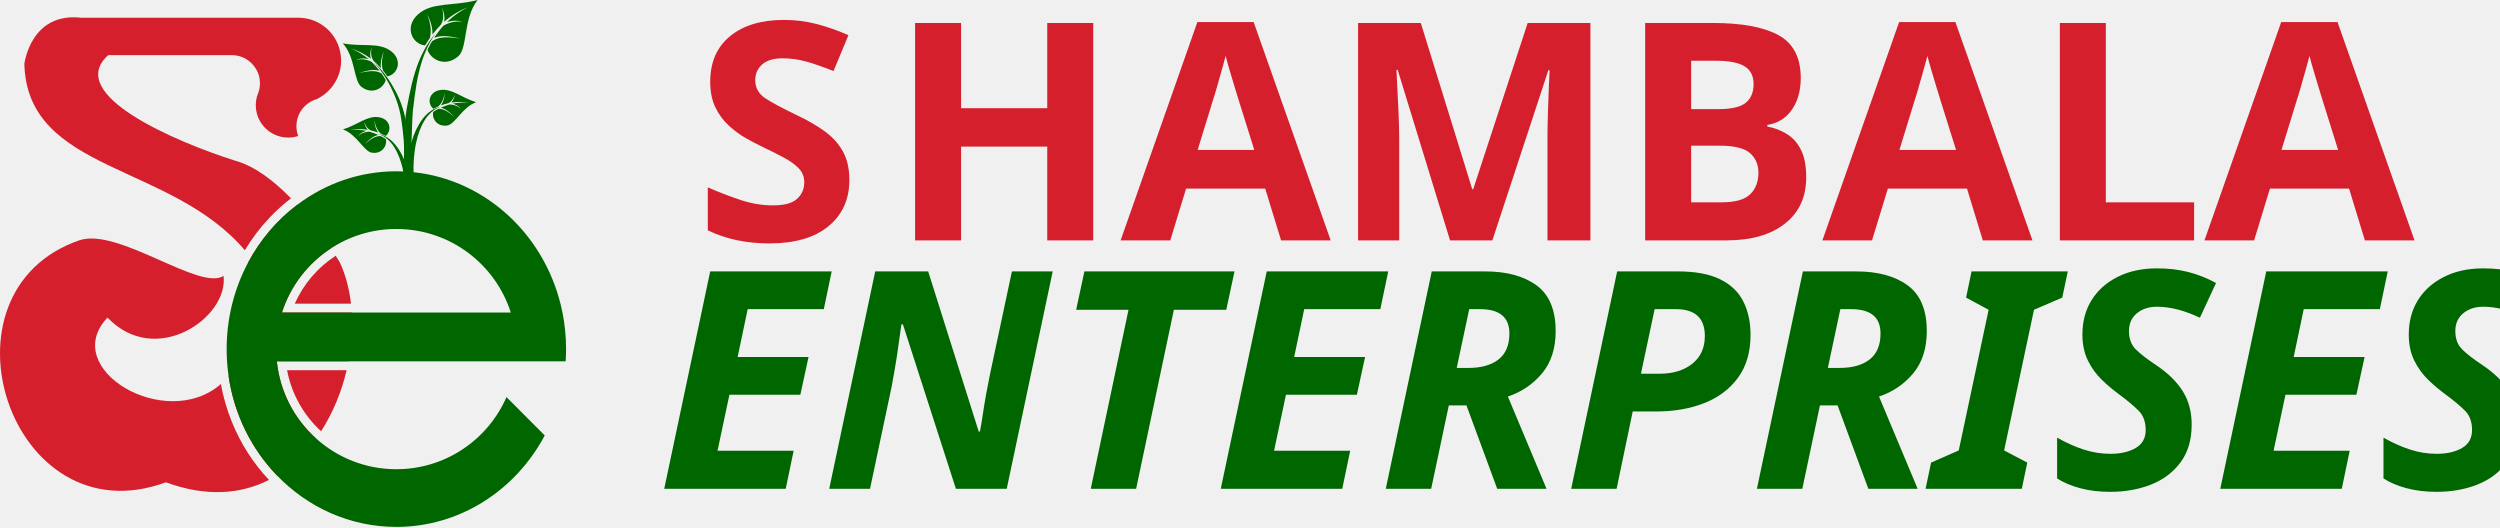
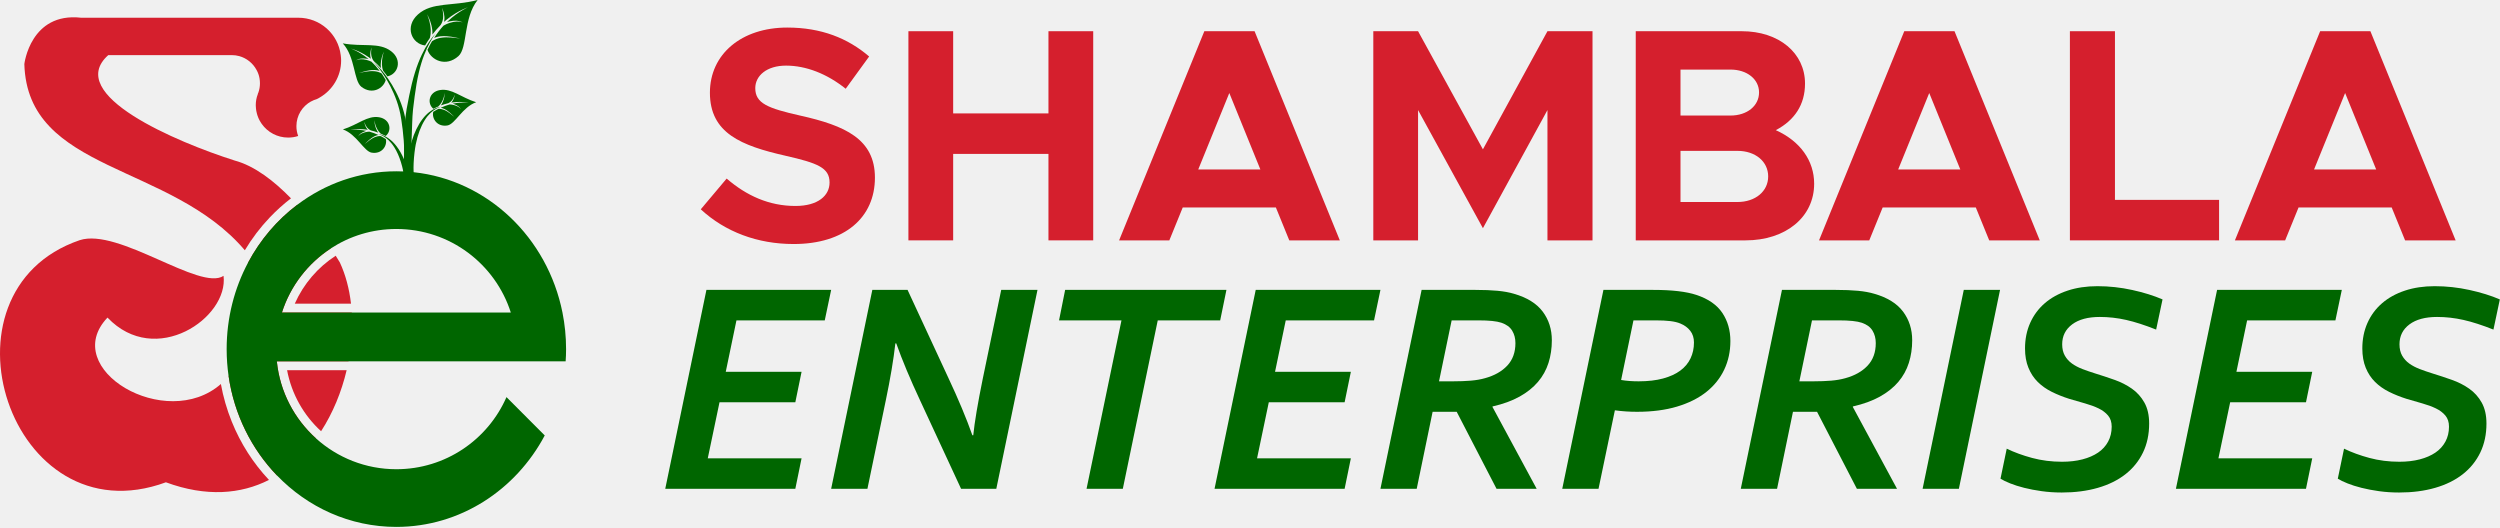
<svg xmlns="http://www.w3.org/2000/svg" width="100%" height="100%" viewBox="0 0 3423 722" version="1.1" xml:space="preserve" style="fill-rule:evenodd;clip-rule:evenodd;stroke-linejoin:round;stroke-miterlimit:2;">
  <g transform="matrix(1,0,0,1,-11155.959,-4670.675)">
-     <g transform="matrix(4.166667,0,0,4.166667,5571.251,0)">
-       <text x="1568.31px" y="1199.949px" style="font-family:'Metropolis-Bold', 'Metropolis';font-weight:700;font-size:100.045px;fill:rgb(213,31,45);">S<tspan x="1632.039px 1706.773px 1784.207px 1870.446px 1936.776px 2014.211px 2073.438px " y="1199.949px 1199.949px 1199.949px 1199.949px 1199.949px 1199.949px 1199.949px ">HAMBALA</tspan>
-       </text>
+     <g>
+       <g transform="matrix(4.166667,0,0,4.166667,12105.877,4999.788)">
+         <path d="M32.815,1.201C49.622,1.201 59.527,-7.503 59.527,-20.609C59.527,-33.315 49.722,-37.717 34.916,-41.018C24.311,-43.42 20.209,-45.02 20.209,-50.023C20.209,-54.124 24.011,-57.426 30.314,-57.426C36.917,-57.426 43.82,-54.725 49.922,-49.822L57.626,-60.427C50.623,-66.43 41.919,-69.931 30.714,-69.931C15.707,-69.931 5.302,-61.228 5.302,-48.522C5.302,-35.216 15.607,-31.114 30.114,-27.813C40.618,-25.411 44.62,-23.911 44.62,-19.009C44.62,-14.707 40.818,-11.305 33.415,-11.305C24.711,-11.305 17.308,-14.707 10.805,-20.309L2.301,-10.205C10.305,-2.801 20.909,1.201 32.815,1.201Z" style="fill:rgb(213,31,45);fill-rule:nonzero;" />
+       </g>
+       <g transform="matrix(4.166667,0,0,4.166667,12371.414,4999.788)">
+         <path d="M52.824,-68.731L52.824,-41.719L21.51,-41.719L21.51,-68.731L6.803,-68.731L6.803,0L21.51,0L21.51,-28.413L52.824,-28.413L52.824,0L67.53,0L67.53,-68.731L52.824,-68.731Z" style="fill:rgb(213,31,45);fill-rule:nonzero;" />
+       </g>
+       <g transform="matrix(4.166667,0,0,4.166667,12371.414,4999.788)">
+         <path d="M131.96,0L148.567,0L120.555,-68.731L104.047,-68.731L76.035,0L92.542,0L96.944,-10.805L127.558,-10.805L131.96,0ZM102.046,-23.31L112.251,-48.422L122.455,-23.31L102.046,-23.31Z" style="fill:rgb(213,31,45);fill-rule:nonzero;" />
+       </g>
+       <g transform="matrix(4.166667,0,0,4.166667,12371.414,4999.788)">
+         <path d="M159.571,0L174.278,0L174.278,-42.819L195.588,-4.002L216.797,-42.819L216.797,0L231.604,0L231.604,-68.731L216.797,-68.731L195.588,-29.913L174.278,-68.731L159.571,-68.731L159.571,0Z" style="fill:rgb(213,31,45);fill-rule:nonzero;" />
+       </g>
+       <g transform="matrix(4.166667,0,0,4.166667,12371.414,4999.788)">
+         <path d="M245.81,0L281.927,0C295.032,0 304.437,-7.603 304.437,-18.608C304.437,-26.212 299.835,-32.615 291.831,-36.216C297.934,-39.418 301.435,-44.52 301.435,-51.523C301.435,-61.528 292.932,-68.731 280.626,-68.731L245.81,-68.731L245.81,0ZM260.517,-41.018L260.517,-56.125L276.924,-56.125C282.427,-56.125 286.329,-52.924 286.329,-48.622C286.329,-44.22 282.427,-41.018 276.924,-41.018L260.517,-41.018ZM260.517,-12.606L260.517,-29.413L279.225,-29.413C285.128,-29.413 289.33,-25.912 289.33,-21.009C289.33,-16.107 285.128,-12.606 279.225,-12.606L260.517,-12.606Z" style="fill:rgb(213,31,45);fill-rule:nonzero;" />
+       </g>
+       <g transform="matrix(4.166667,0,0,4.166667,12371.414,4999.788)">
+         <path d="M361.963,0L378.57,0L350.558,-68.731L334.05,-68.731L306.038,0L322.545,0L326.947,-10.805L357.561,-10.805L361.963,0ZM332.049,-23.31L342.254,-48.422L352.458,-23.31L332.049,-23.31Z" style="fill:rgb(213,31,45);fill-rule:nonzero;" />
+       </g>
+       <g transform="matrix(4.166667,0,0,4.166667,12371.414,4999.788)">
+         <path d="M403.281,-13.306L403.281,-68.731L388.475,-68.731L388.475,0L437.497,0L437.497,-13.306L403.281,-13.306Z" style="fill:rgb(213,31,45);fill-rule:nonzero;" />
+       </g>
+       <g transform="matrix(4.166667,0,0,4.166667,12371.414,4999.788)">
+         <path d="M498.625,0L515.232,0L487.22,-68.731L470.712,-68.731L442.7,0L459.207,0L463.609,-10.805L494.223,-10.805L498.625,0ZM468.711,-23.31L478.916,-48.422L489.12,-23.31L468.711,-23.31Z" style="fill:rgb(213,31,45);fill-rule:nonzero;" />
+       </g>
    </g>
-     <g transform="matrix(4.166667,0,0,4.166667,5571.251,0)">
-       <text x="1556.005px" y="1281.586px" style="font-family:'Corbel-BoldItalic', 'Corbel', sans-serif;font-weight:700;font-style:italic;font-size:100.045px;fill:rgb(0,102,0);">ENTERPRISES</text>
+     <g>
+       <g transform="matrix(4.166667,0,0,4.166667,12054.606,5339.942)">
+         <path d="M16.902,-10.014L47.727,-10.014L45.675,0L2.931,0L16.462,-65.361L57.448,-65.361L55.347,-55.347L26.33,-55.347L22.813,-38.445L47.727,-38.445L45.675,-28.431L20.761,-28.431L16.902,-10.014Z" style="fill:rgb(0,102,0);fill-rule:nonzero;" />
+       </g>
+       <g transform="matrix(4.166667,0,0,4.166667,12054.606,5339.942)">
+         <path d="M100.143,0L86.709,-28.968C83.42,-36.003 80.798,-42.272 78.844,-47.775L78.551,-47.775C77.932,-42.369 76.89,-36.165 75.425,-29.164L69.367,0L57.448,0L70.979,-65.361L82.557,-65.361L95.99,-36.393C99.28,-29.391 101.901,-23.122 103.855,-17.586L104.148,-17.586C104.572,-21.852 105.614,-28.056 107.275,-36.198L113.332,-65.361L125.252,-65.361L111.72,0L100.143,0Z" style="fill:rgb(0,102,0);fill-rule:nonzero;" />
+       </g>
+       <g transform="matrix(4.166667,0,0,4.166667,12054.606,5339.942)">
+         <path d="M153.292,0L141.372,0L152.852,-55.347L132.335,-55.347L134.338,-65.361L187.34,-65.361L185.288,-55.347L164.771,-55.347L153.292,0Z" style="fill:rgb(0,102,0);fill-rule:nonzero;" />
+       </g>
+       <g transform="matrix(4.166667,0,0,4.166667,12054.606,5339.942)">
+         <path d="M197.403,-10.014L228.228,-10.014L226.176,0L183.432,0L196.964,-65.361L237.949,-65.361L235.848,-55.347L206.831,-55.347L203.314,-38.445L228.228,-38.445L226.176,-28.431L201.262,-28.431L197.403,-10.014Z" style="fill:rgb(0,102,0);fill-rule:nonzero;" />
+       </g>
+       <g transform="matrix(4.166667,0,0,4.166667,12054.606,5339.942)">
+         <path d="M249.868,0L237.949,0L251.48,-65.361L269.164,-65.361C271.997,-65.361 274.432,-65.264 276.467,-65.068C278.503,-64.873 280.286,-64.547 281.816,-64.091C286.115,-62.854 289.266,-60.9 291.269,-58.229C293.272,-55.559 294.273,-52.416 294.273,-48.801C294.273,-46.163 293.907,-43.688 293.174,-41.376C292.441,-39.064 291.285,-36.98 289.706,-35.123C288.126,-33.267 286.107,-31.655 283.648,-30.287C281.189,-28.919 278.234,-27.845 274.782,-27.063L274.782,-26.868L289.29,0L276.101,0L263.009,-25.304L255.095,-25.304L249.868,0ZM257.196,-35.319L261.788,-35.319C263.97,-35.319 265.924,-35.392 267.65,-35.538C269.376,-35.685 270.923,-35.954 272.29,-36.344C275.384,-37.191 277.827,-38.567 279.618,-40.472C281.409,-42.377 282.305,-44.844 282.305,-47.873C282.305,-49.436 281.946,-50.804 281.23,-51.977C280.514,-53.149 279.341,-54.012 277.713,-54.566C276.931,-54.826 275.922,-55.021 274.684,-55.152C273.447,-55.282 271.9,-55.347 270.043,-55.347L261.348,-55.347L257.196,-35.319Z" style="fill:rgb(0,102,0);fill-rule:nonzero;" />
+       </g>
+       <g transform="matrix(4.166667,0,0,4.166667,12054.606,5339.942)">
+         <path d="M309.612,0L297.692,0L311.224,-65.361L327.589,-65.361C333.744,-65.361 338.482,-64.808 341.804,-63.701C345.712,-62.398 348.545,-60.428 350.304,-57.79C352.063,-55.152 352.942,-52.074 352.942,-48.557C352.942,-45.137 352.266,-42.003 350.915,-39.153C349.563,-36.304 347.593,-33.853 345.004,-31.801C342.415,-29.75 339.215,-28.154 335.405,-27.014C331.594,-25.874 327.214,-25.304 322.264,-25.304C319.756,-25.304 317.33,-25.467 314.985,-25.793L309.612,0ZM317.037,-35.758C318.698,-35.465 320.619,-35.319 322.801,-35.319C325.863,-35.319 328.533,-35.628 330.813,-36.247C333.093,-36.866 334.981,-37.729 336.479,-38.836C337.978,-39.943 339.101,-41.286 339.85,-42.866C340.599,-44.445 340.974,-46.18 340.974,-48.068C340.974,-49.599 340.567,-50.886 339.752,-51.928C338.938,-52.97 337.847,-53.768 336.479,-54.321C335.633,-54.68 334.558,-54.94 333.255,-55.103C331.953,-55.266 330.324,-55.347 328.37,-55.347L321.092,-55.347L317.037,-35.758Z" style="fill:rgb(0,102,0);fill-rule:nonzero;" />
+       </g>
+       <g transform="matrix(4.166667,0,0,4.166667,12054.606,5339.942)">
+         <path d="M368.281,0L356.361,0L369.893,-65.361L387.577,-65.361C390.41,-65.361 392.844,-65.264 394.88,-65.068C396.915,-64.873 398.698,-64.547 400.229,-64.091C404.528,-62.854 407.678,-60.9 409.681,-58.229C411.684,-55.559 412.686,-52.416 412.686,-48.801C412.686,-46.163 412.319,-43.688 411.586,-41.376C410.854,-39.064 409.698,-36.98 408.118,-35.123C406.539,-33.267 404.52,-31.655 402.061,-30.287C399.602,-28.919 396.647,-27.845 393.194,-27.063L393.194,-26.868L407.703,0L394.513,0L381.422,-25.304L373.508,-25.304L368.281,0ZM375.608,-35.319L380.2,-35.319C382.382,-35.319 384.336,-35.392 386.062,-35.538C387.788,-35.685 389.335,-35.954 390.703,-36.344C393.797,-37.191 396.239,-38.567 398.031,-40.472C399.822,-42.377 400.717,-44.844 400.717,-47.873C400.717,-49.436 400.359,-50.804 399.643,-51.977C398.926,-53.149 397.754,-54.012 396.125,-54.566C395.344,-54.826 394.334,-55.021 393.097,-55.152C391.859,-55.282 390.312,-55.347 388.456,-55.347L379.761,-55.347L375.608,-35.319Z" style="fill:rgb(0,102,0);fill-rule:nonzero;" />
+       </g>
+       <g transform="matrix(4.166667,0,0,4.166667,12054.606,5339.942)">
+         <path d="M416.105,0L429.637,-65.361L441.556,-65.361L428.025,0L416.105,0Z" style="fill:rgb(0,102,0);fill-rule:nonzero;" />
+       </g>
+       <g transform="matrix(4.166667,0,0,4.166667,12054.606,5339.942)">
+         <path d="M478.242,-20.419C478.242,-21.917 477.844,-23.139 477.046,-24.083C476.248,-25.028 475.206,-25.809 473.919,-26.428C472.633,-27.047 471.151,-27.592 469.474,-28.064C467.797,-28.537 466.079,-29.033 464.32,-29.554C462.268,-30.206 460.355,-30.971 458.58,-31.85C456.805,-32.73 455.267,-33.812 453.964,-35.099C452.661,-36.385 451.635,-37.94 450.886,-39.764C450.137,-41.588 449.763,-43.705 449.763,-46.114C449.763,-49.176 450.325,-51.968 451.448,-54.492C452.572,-57.016 454.167,-59.174 456.235,-60.965C458.303,-62.756 460.803,-64.14 463.734,-65.117C466.665,-66.094 469.938,-66.583 473.553,-66.583C477.396,-66.583 481.206,-66.167 484.984,-65.337C488.762,-64.507 492.083,-63.473 494.949,-62.235L492.849,-52.318C489.169,-53.784 485.887,-54.842 483.005,-55.494C480.123,-56.145 477.233,-56.471 474.334,-56.471C470.459,-56.471 467.43,-55.657 465.248,-54.028C463.066,-52.4 461.975,-50.218 461.975,-47.482C461.975,-46.017 462.268,-44.771 462.855,-43.745C463.441,-42.719 464.222,-41.856 465.199,-41.156C466.176,-40.456 467.324,-39.854 468.643,-39.349C469.962,-38.844 471.355,-38.364 472.82,-37.908C474.937,-37.256 477.054,-36.556 479.171,-35.807C481.287,-35.058 483.193,-34.089 484.886,-32.901C486.58,-31.712 487.947,-30.189 488.989,-28.333C490.032,-26.477 490.553,-24.181 490.553,-21.445C490.553,-17.895 489.877,-14.72 488.525,-11.919C487.174,-9.119 485.252,-6.741 482.761,-4.787C480.27,-2.833 477.249,-1.343 473.699,-0.318C470.15,0.708 466.193,1.221 461.829,1.221C459.549,1.221 457.359,1.075 455.258,0.782C453.158,0.489 451.236,0.122 449.494,-0.318C447.752,-0.757 446.213,-1.246 444.878,-1.783C443.543,-2.32 442.484,-2.833 441.703,-3.322L443.754,-13.19C446.229,-11.985 449.014,-10.967 452.108,-10.136C455.201,-9.306 458.474,-8.891 461.927,-8.891C464.402,-8.891 466.641,-9.151 468.643,-9.672C470.646,-10.193 472.356,-10.934 473.773,-11.895C475.189,-12.856 476.288,-14.061 477.07,-15.51C477.852,-16.959 478.242,-18.596 478.242,-20.419Z" style="fill:rgb(0,102,0);fill-rule:nonzero;" />
+       </g>
+       <g transform="matrix(4.166667,0,0,4.166667,12054.606,5339.942)">
+         <path d="M513.317,-10.014L544.141,-10.014L542.09,0L499.346,0L512.877,-65.361L553.862,-65.361L551.762,-55.347L522.745,-55.347L519.228,-38.445L544.141,-38.445L542.09,-28.431L517.176,-28.431L513.317,-10.014Z" style="fill:rgb(0,102,0);fill-rule:nonzero;" />
+       </g>
+       <g transform="matrix(4.166667,0,0,4.166667,12054.606,5339.942)">
+         <path d="M589.083,-20.419C589.083,-21.917 588.684,-23.139 587.887,-24.083C587.089,-25.028 586.046,-25.809 584.76,-26.428C583.474,-27.047 581.992,-27.592 580.315,-28.064C578.638,-28.537 576.92,-29.033 575.161,-29.554C573.109,-30.206 571.196,-30.971 569.421,-31.85C567.646,-32.73 566.107,-33.812 564.805,-35.099C563.502,-36.385 562.476,-37.94 561.727,-39.764C560.978,-41.588 560.604,-43.705 560.604,-46.114C560.604,-49.176 561.165,-51.968 562.289,-54.492C563.413,-57.016 565.008,-59.174 567.076,-60.965C569.144,-62.756 571.644,-64.14 574.575,-65.117C577.506,-66.094 580.779,-66.583 584.394,-66.583C588.237,-66.583 592.047,-66.167 595.825,-65.337C599.602,-64.507 602.924,-63.473 605.79,-62.235L603.69,-52.318C600.009,-53.784 596.728,-54.842 593.846,-55.494C590.964,-56.145 588.074,-56.471 585.175,-56.471C581.3,-56.471 578.271,-55.657 576.089,-54.028C573.907,-52.4 572.816,-50.218 572.816,-47.482C572.816,-46.017 573.109,-44.771 573.696,-43.745C574.282,-42.719 575.063,-41.856 576.04,-41.156C577.017,-40.456 578.165,-39.854 579.484,-39.349C580.803,-38.844 582.195,-38.364 583.661,-37.908C585.778,-37.256 587.895,-36.556 590.011,-35.807C592.128,-35.058 594.033,-34.089 595.727,-32.901C597.42,-31.712 598.788,-30.189 599.83,-28.333C600.872,-26.477 601.394,-24.181 601.394,-21.445C601.394,-17.895 600.718,-14.72 599.366,-11.919C598.015,-9.119 596.093,-6.741 593.602,-4.787C591.111,-2.833 588.09,-1.343 584.54,-0.318C580.99,0.708 577.034,1.221 572.67,1.221C570.39,1.221 568.2,1.075 566.099,0.782C563.999,0.489 562.077,0.122 560.335,-0.318C558.593,-0.757 557.054,-1.246 555.719,-1.783C554.383,-2.32 553.325,-2.833 552.543,-3.322L554.595,-13.19C557.07,-11.985 559.855,-10.967 562.949,-10.136C566.042,-9.306 569.315,-8.891 572.767,-8.891C575.242,-8.891 577.481,-9.151 579.484,-9.672C581.487,-10.193 583.197,-10.934 584.614,-11.895C586.03,-12.856 587.129,-14.061 587.911,-15.51C588.693,-16.959 589.083,-18.596 589.083,-20.419Z" style="fill:rgb(0,102,0);fill-rule:nonzero;" />
+       </g>
    </g>
    <g transform="matrix(4.166667,0,0,4.166667,11473.293,5143.634)">
      <path d="M0,25.045C2.891,32.199 7,38.639 12.224,44.195C3.025,48.867 -8.344,49.882 -21.641,44.977C-72.853,63.806 -99.229,-17.715 -49.978,-34.585C-37.212,-38.761 -10.402,-17.715 -2.702,-22.865C-0.98,-9.125 -25.019,7.448 -40.838,-9.148C-56.874,7.703 -21.629,28.54 -3.577,12.675C-2.811,16.908 -1.615,21.042 0,25.045" style="fill:rgb(213,31,45);fill-rule:nonzero;" />
    </g>
    <g transform="matrix(4.166667,0,0,4.166667,11549.036,5261.112)">
      <path d="M0,-20.047L19.568,-20.047C17.891,-12.945 15.068,-6.031 11.17,0C5.523,-5.168 1.507,-12.113 0,-20.047" style="fill:rgb(213,31,45);fill-rule:nonzero;" />
    </g>
    <g transform="matrix(-2.812972,-3.073809,-3.073809,2.812972,11564.937,5052.482)">
      <path d="M-5.149,-13.616C-9.413,-12.272 -13.632,-10.056 -17.626,-7.17L-5.149,6.464C-2.274,-0.122 -1.455,-7.261 -2.6,-14.101C-4.218,-13.814 -5.147,-13.614 -5.149,-13.616" style="fill:rgb(213,31,45);fill-rule:nonzero;" />
    </g>
    <g transform="matrix(4.166667,0,0,4.166667,11189.291,4942.173)">
      <path d="M0,-44.125C0,-44.125 2,-61.207 18.639,-59.335L90.03,-59.335C97.202,-59.335 103.121,-53.993 103.965,-47.049C104.049,-46.471 104.097,-45.871 104.097,-45.28C104.097,-40.058 101.245,-35.509 97.021,-33.091C96.696,-32.887 96.372,-32.706 96.022,-32.562C95.421,-32.405 94.855,-32.166 94.327,-31.864C94.278,-31.864 94.255,-31.864 94.229,-31.839C91.354,-30.264 89.404,-27.22 89.404,-23.694C89.404,-22.551 89.609,-21.468 89.982,-20.469C88.936,-20.12 87.828,-19.951 86.685,-19.951C83.112,-19.951 79.947,-21.72 78.02,-24.428C77.877,-24.633 77.733,-24.848 77.6,-25.078C77.492,-25.245 77.383,-25.437 77.287,-25.618C77.204,-25.776 77.118,-25.931 77.047,-26.1C76.974,-26.232 76.914,-26.365 76.866,-26.509C76.77,-26.738 76.685,-26.954 76.613,-27.183C76.541,-27.399 76.469,-27.616 76.421,-27.832C76.337,-28.122 76.277,-28.421 76.216,-28.734C76.179,-28.975 76.144,-29.216 76.121,-29.469C76.108,-29.492 76.108,-29.518 76.108,-29.541C76.084,-29.805 76.061,-30.072 76.061,-30.336C76.047,-30.42 76.047,-30.503 76.047,-30.589C76.047,-31.839 76.265,-33.031 76.698,-34.162C76.722,-34.354 76.794,-34.535 76.891,-34.704C77.239,-35.655 77.42,-36.712 77.42,-37.784C77.42,-38.326 77.371,-38.855 77.287,-39.384C77.118,-40.383 76.794,-41.298 76.314,-42.152C76.314,-42.152 76.314,-42.175 76.288,-42.2C75.097,-44.403 73.052,-46.052 70.61,-46.724C69.826,-46.942 68.996,-47.049 68.155,-47.049L27.579,-47.049C13.007,-34.053 50.089,-18.464 69.099,-12.411C75.686,-10.657 82.122,-5.626 87.622,0.021C85.18,1.889 82.871,3.964 80.707,6.232C77.548,9.541 74.789,13.17 72.453,17.082C47.974,-11.751 1.021,-8.417 0,-44.125" style="fill:rgb(213,31,45);fill-rule:nonzero;" />
    </g>
    <g transform="matrix(4.166667,0,0,4.166667,11633.162,5107.404)">
      <path d="M0,13.927L-23.557,13.927C-22.547,23.962 -17.764,32.891 -10.653,39.275C-14.193,44.166 -18.497,48.357 -23.517,51.423C-31.833,42.795 -37.574,31.444 -39.413,18.756C-33.662,11.806 -30.505,-0.019 -33.001,-18.543C-29.01,-26.03 -23.493,-32.501 -16.893,-37.496C-12.162,-32.313 -8.27,-26.901 -5.795,-23.198C-13.34,-18.283 -19.1,-10.857 -21.889,-2.103L1.071,-2.103C1.398,3.089 1.03,8.532 0,13.927" style="fill:rgb(213,31,45);fill-rule:nonzero;" />
    </g>
    <g transform="matrix(4.166667,0,0,4.166667,11541.956,5198.682)">
      <path d="M0,-24.01C2.79,-32.764 8.55,-40.19 16.094,-45.104C22.28,-49.136 29.669,-51.477 37.599,-51.477C55.225,-51.477 70.143,-39.943 75.221,-24.01L0,-24.01ZM93.234,-7.98C93.331,-9.31 93.378,-10.639 93.378,-11.992C93.378,-16.127 92.968,-20.142 92.194,-24.01C87.276,-48.641 67.577,-67.558 43.279,-70.134C42.953,-70.168 42.628,-70.199 42.301,-70.227C42.043,-70.25 41.786,-70.271 41.528,-70.289C41.388,-70.301 41.246,-70.31 41.104,-70.318C40.729,-70.343 40.353,-70.365 39.978,-70.38C39.945,-70.382 39.914,-70.384 39.883,-70.384C39.125,-70.417 38.363,-70.433 37.599,-70.433C25.429,-70.433 14.168,-66.344 4.996,-59.403C-1.604,-54.408 -7.121,-47.937 -11.112,-40.45C-15.601,-32.029 -18.159,-22.325 -18.159,-11.992C-18.159,-8.987 -17.941,-6.034 -17.523,-3.151C-15.684,9.537 -9.944,20.888 -1.627,29.516C8.451,39.967 22.307,46.423 37.599,46.423C58.561,46.423 76.84,34.31 86.368,16.369L73.794,3.771C67.702,17.724 53.798,27.467 37.599,27.467C27.471,27.467 18.227,23.647 11.236,17.368C4.125,10.984 -0.657,2.055 -1.668,-7.98L93.234,-7.98Z" style="fill:rgb(0,102,0);fill-rule:nonzero;" />
-     </g>
-     <g transform="matrix(4.166667,0,0,4.166667,11722.303,4905.366)">
-       <path d="M0,-2.669C-0.307,-2.7 -0.612,-2.727 -0.92,-2.753C-0.941,-2.756 -0.962,-2.756 -0.982,-2.758C-1.302,-2.786 -1.625,-2.809 -1.946,-2.83C-2.203,-2.848 -2.457,-2.862 -2.714,-2.875C-2.807,-2.881 -2.901,-2.885 -2.996,-2.889C-3.06,-2.893 -3.126,-2.897 -3.192,-2.898C-3.507,-2.912 -3.824,-2.924 -4.141,-2.931C-3.859,-2.012 -3.61,-1.028 -3.4,0.012C-3.369,0.012 -3.338,0.014 -3.305,0.016C-2.93,0.031 -2.554,0.052 -2.179,0.078C-2.037,0.086 -1.895,0.095 -1.755,0.107C-1.497,0.124 -1.24,0.146 -0.982,0.169C-0.655,0.196 -0.33,0.227 -0.004,0.262C-0.051,-0.675 -0.043,-1.674 0,-2.669" style="fill:white;fill-rule:nonzero;" />
    </g>
    <g transform="matrix(4.166667,0,0,4.166667,11807.929,4825.458)">
      <path d="M0,-3.554C-5.009,-5.126 -8.051,-8.209 -11.906,-7.553C-15.616,-6.922 -16.202,-3.112 -14.052,-1.401C-13.804,-1.531 -13.558,-1.655 -13.314,-1.772C-13.014,-1.915 -12.719,-2.047 -12.426,-2.17C-11.985,-2.558 -11.651,-3.021 -11.396,-3.455C-11.044,-4.061 -10.827,-4.633 -10.674,-5.106C-10.374,-6.054 -10.326,-6.607 -10.319,-6.604C-10.327,-6.606 -10.305,-6.036 -10.524,-5.039C-10.637,-4.544 -10.812,-3.94 -11.133,-3.283C-11.259,-3.029 -11.42,-2.762 -11.604,-2.498C-10.805,-2.797 -10.037,-3.023 -9.313,-3.195C-9.313,-3.195 -9.182,-3.261 -9.109,-3.263C-8.189,-3.682 -7.702,-4.479 -7.434,-5.019C-7.124,-5.665 -6.991,-6.042 -6.984,-6.038C-6.992,-6.039 -7.059,-5.64 -7.293,-4.94C-7.416,-4.593 -7.594,-4.167 -7.923,-3.737C-8.005,-3.631 -8.096,-3.526 -8.198,-3.421C-7.97,-3.461 -7.746,-3.494 -7.529,-3.521C-5.887,-3.726 -4.608,-3.646 -3.759,-3.55C-2.906,-3.452 -2.473,-3.343 -2.474,-3.35C-2.473,-3.343 -2.929,-3.412 -3.797,-3.438C-4.662,-3.462 -5.946,-3.434 -7.542,-3.11C-7.595,-3.099 -7.651,-3.084 -7.706,-3.073C-7.546,-3.028 -7.395,-2.98 -7.248,-2.933C-6.674,-2.73 -6.213,-2.482 -5.872,-2.232C-5.172,-1.728 -5.039,-1.239 -5.034,-1.254C-5.037,-1.243 -5.25,-1.705 -5.976,-2.107C-6.332,-2.308 -6.8,-2.498 -7.36,-2.638C-7.758,-2.733 -8.226,-2.821 -8.703,-2.828C-9.626,-2.572 -10.623,-2.214 -11.663,-1.732C-11.198,-1.644 -10.768,-1.498 -10.406,-1.318C-9.609,-0.927 -9.025,-0.451 -8.564,-0.06C-7.658,0.743 -7.218,1.232 -7.21,1.226C-7.215,1.233 -7.722,0.777 -8.687,0.05C-9.175,-0.305 -9.787,-0.729 -10.563,-1.045C-11.095,-1.265 -11.728,-1.401 -12.391,-1.375C-12.604,-1.266 -12.818,-1.153 -13.035,-1.034C-13.392,-0.836 -13.752,-0.619 -14.114,-0.392C-14.63,1.797 -12.84,4.655 -9.431,4.076C-6.91,3.646 -4.515,-1.961 0,-3.554" style="fill:rgb(0,102,0);fill-rule:nonzero;" />
    </g>
    <g transform="matrix(4.166667,0,0,4.166667,11718.28,4716.414)">
      <path d="M0,53.569L-4.211,53.569C-1.407,50.791 -2.526,36.41 -1.936,29.747C-1.785,28.08 -1.605,26.468 -1.347,24.91C-1.075,23.34 -0.783,21.929 -0.502,20.514C0.065,17.713 0.687,15.156 1.387,12.897C2.774,8.364 4.508,5.069 5.891,3.005C7.276,0.935 8.212,0.012 8.195,0C8.212,0.01 7.399,0.998 6.236,3.114C5.079,5.227 3.665,8.522 2.643,13.001C2.123,15.238 1.694,17.759 1.322,20.553L0.773,24.928C0.619,26.42 0.533,27.997 0.484,29.638C0.292,36.214 -0.204,45.115 0,53.569" style="fill:rgb(0,102,0);fill-rule:nonzero;" />
    </g>
    <g transform="matrix(4.166667,0,0,4.166667,11625.288,4798.911)">
      <path d="M0,-16.526C6.62,-15.313 11.914,-16.99 15.894,-13.94C19.724,-11.006 18.11,-6.334 14.648,-5.681C14.445,-5.976 14.24,-6.263 14.033,-6.542C13.779,-6.884 13.522,-7.209 13.263,-7.525C12.996,-8.228 12.894,-8.953 12.865,-9.597C12.828,-10.495 12.924,-11.275 13.033,-11.902C13.26,-13.157 13.536,-13.812 13.526,-13.813C13.536,-13.81 13.171,-13.177 12.824,-11.916C12.656,-11.287 12.492,-10.497 12.463,-9.56C12.454,-9.196 12.477,-8.797 12.528,-8.388C11.799,-9.204 11.065,-9.921 10.347,-10.548C10.347,-10.548 10.238,-10.703 10.157,-10.748C9.363,-11.773 9.288,-12.969 9.307,-13.741C9.341,-14.658 9.416,-15.165 9.406,-15.166C9.415,-15.163 9.253,-14.669 9.099,-13.735C9.031,-13.268 8.979,-12.68 9.095,-11.996C9.124,-11.826 9.165,-11.652 9.218,-11.472C8.983,-11.654 8.75,-11.825 8.519,-11.984C6.778,-13.201 5.281,-13.875 4.26,-14.273C3.235,-14.672 2.68,-14.808 2.683,-14.814C2.679,-14.808 3.237,-14.612 4.237,-14.123C5.232,-13.633 6.671,-12.833 8.289,-11.511C8.341,-11.467 8.396,-11.418 8.451,-11.372C8.243,-11.415 8.042,-11.452 7.848,-11.486C7.077,-11.599 6.404,-11.594 5.868,-11.515C4.774,-11.361 4.33,-10.887 4.334,-10.907C4.33,-10.892 4.848,-11.289 5.912,-11.311C6.436,-11.326 7.08,-11.261 7.8,-11.086C8.308,-10.955 8.891,-10.775 9.436,-10.498C10.329,-9.655 11.245,-8.653 12.136,-7.484C11.556,-7.663 10.983,-7.755 10.463,-7.767C9.325,-7.799 8.379,-7.609 7.622,-7.441C6.115,-7.072 5.323,-6.782 5.319,-6.793C5.32,-6.782 6.167,-6.995 7.697,-7.244C8.461,-7.354 9.41,-7.468 10.479,-7.364C11.214,-7.294 12.012,-7.071 12.749,-6.644C12.926,-6.392 13.101,-6.137 13.275,-5.871C13.561,-5.434 13.839,-4.973 14.115,-4.498C13.39,-1.708 9.652,0.464 6.132,-2.234C3.531,-4.227 4.168,-12.018 0,-16.526" style="fill:rgb(0,102,0);fill-rule:nonzero;" />
    </g>
    <g transform="matrix(4.166667,0,0,4.166667,11809.928,4762.908)">
      <path d="M0,-22.136C-8.153,-19.992 -14.924,-21.584 -19.604,-17.397C-24.11,-13.369 -21.651,-7.688 -17.264,-7.201C-17.039,-7.587 -16.81,-7.967 -16.578,-8.334C-16.293,-8.784 -16.003,-9.217 -15.71,-9.634C-15.443,-10.539 -15.385,-11.453 -15.408,-12.261C-15.448,-13.386 -15.642,-14.35 -15.837,-15.123C-16.24,-16.669 -16.648,-17.461 -16.635,-17.463C-16.648,-17.459 -16.132,-16.703 -15.578,-15.161C-15.309,-14.391 -15.029,-13.42 -14.904,-12.253C-14.857,-11.799 -14.849,-11.299 -14.873,-10.783C-14.041,-11.871 -13.192,-12.836 -12.355,-13.687C-12.355,-13.687 -12.233,-13.89 -12.137,-13.955C-11.243,-15.312 -11.261,-16.811 -11.36,-17.774C-11.489,-18.916 -11.63,-19.543 -11.618,-19.545C-11.63,-19.539 -11.38,-18.939 -11.1,-17.787C-10.97,-17.21 -10.849,-16.48 -10.928,-15.614C-10.948,-15.399 -10.983,-15.178 -11.033,-14.948C-10.756,-15.198 -10.481,-15.434 -10.208,-15.655C-8.15,-17.339 -6.344,-18.323 -5.106,-18.918C-3.865,-19.514 -3.183,-19.736 -3.188,-19.744C-3.183,-19.736 -3.861,-19.438 -5.063,-18.732C-6.26,-18.025 -7.981,-16.89 -9.875,-15.085C-9.938,-15.025 -10.001,-14.958 -10.065,-14.896C-9.81,-14.971 -9.563,-15.035 -9.323,-15.097C-8.37,-15.312 -7.531,-15.369 -6.853,-15.319C-5.471,-15.231 -4.872,-14.682 -4.879,-14.707C-4.873,-14.689 -5.557,-15.135 -6.888,-15.062C-7.543,-15.031 -8.342,-14.888 -9.224,-14.601C-9.847,-14.389 -10.557,-14.109 -11.213,-13.711C-12.249,-12.574 -13.297,-11.235 -14.298,-9.69C-13.591,-9.969 -12.884,-10.138 -12.236,-10.202C-10.818,-10.351 -9.618,-10.205 -8.656,-10.064C-6.738,-9.749 -5.723,-9.462 -5.717,-9.476C-5.719,-9.46 -6.797,-9.647 -8.731,-9.813C-9.696,-9.877 -10.891,-9.93 -12.217,-9.697C-13.129,-9.541 -14.104,-9.186 -14.984,-8.584C-15.18,-8.252 -15.375,-7.917 -15.568,-7.568C-15.884,-6.995 -16.187,-6.392 -16.487,-5.773C-15.316,-2.357 -10.441,0 -6.301,-3.703C-3.241,-6.441 -4.776,-16.111 0,-22.136" style="fill:rgb(0,102,0);fill-rule:nonzero;" />
    </g>
    <g transform="matrix(4.166667,0,0,4.166667,11718.28,4755.299)">
      <path d="M0,33.847L-2.038,33.847C-1.949,28.291 -2.423,23.221 -3.11,18.819C-3.755,14.444 -5.247,10.856 -6.67,8.052C-9.583,2.426 -12.329,0.005 -12.287,0C-12.335,0.011 -9.453,2.113 -6.134,7.576C-4.512,10.296 -2.737,13.873 -1.804,18.399C-0.864,22.855 -0.124,28.03 0,33.847" style="fill:rgb(0,102,0);fill-rule:nonzero;" />
    </g>
    <g transform="matrix(4.166667,0,0,4.166667,11760.033,4925.016)">
      <path d="M0,-25.987C-0.058,-25.958 -0.702,-25.822 -1.72,-25.262C-2.788,-24.671 -4.215,-23.497 -5.433,-21.524C-6.662,-19.566 -7.7,-16.874 -8.351,-13.619C-8.63,-12.193 -8.948,-9.801 -9.055,-7.385C-9.098,-6.39 -9.106,-5.391 -9.059,-4.454C-8.96,-2.5 -8.626,-0.816 -7.897,0L-11.234,0C-11.33,-1.423 -11.32,-3.019 -11.234,-4.638C-11.213,-5.031 -11.188,-5.425 -11.159,-5.818C-11.131,-6.174 -11.102,-6.532 -11.067,-6.885C-11.048,-7.107 -11.026,-7.327 -11.001,-7.546C-10.826,-9.208 -10.585,-10.804 -10.307,-12.165C-10.181,-12.783 -10.049,-13.353 -9.911,-13.861C-9.858,-14.049 -9.804,-14.237 -9.749,-14.422C-8.83,-17.504 -7.568,-20.044 -6.164,-21.889C-4.685,-23.862 -3.039,-24.961 -1.86,-25.449C-0.727,-25.917 -0.054,-25.966 0,-25.987" style="fill:rgb(0,102,0);fill-rule:nonzero;" />
    </g>
    <g transform="matrix(4.166667,0,0,4.166667,11625.461,4862.695)">
      <path d="M0,-3.554C5.009,-5.126 8.051,-8.209 11.906,-7.553C15.616,-6.922 16.202,-3.112 14.052,-1.401C13.804,-1.531 13.558,-1.655 13.314,-1.772C13.014,-1.915 12.719,-2.047 12.426,-2.17C11.985,-2.558 11.651,-3.021 11.396,-3.455C11.044,-4.061 10.827,-4.633 10.674,-5.106C10.374,-6.055 10.326,-6.607 10.319,-6.604C10.327,-6.606 10.305,-6.036 10.524,-5.039C10.637,-4.544 10.812,-3.94 11.133,-3.283C11.259,-3.029 11.42,-2.762 11.604,-2.498C10.805,-2.797 10.037,-3.023 9.313,-3.195C9.313,-3.195 9.182,-3.261 9.109,-3.263C8.189,-3.682 7.702,-4.479 7.434,-5.019C7.124,-5.665 6.991,-6.042 6.984,-6.038C6.992,-6.039 7.059,-5.64 7.293,-4.941C7.416,-4.593 7.594,-4.167 7.923,-3.737C8.005,-3.631 8.096,-3.526 8.198,-3.421C7.97,-3.461 7.746,-3.494 7.529,-3.521C5.887,-3.727 4.608,-3.646 3.759,-3.55C2.906,-3.453 2.473,-3.343 2.474,-3.35C2.473,-3.343 2.929,-3.412 3.797,-3.438C4.662,-3.462 5.946,-3.434 7.542,-3.11C7.595,-3.099 7.651,-3.084 7.706,-3.073C7.546,-3.028 7.395,-2.98 7.248,-2.933C6.674,-2.73 6.213,-2.482 5.872,-2.232C5.172,-1.728 5.039,-1.239 5.034,-1.254C5.037,-1.243 5.25,-1.705 5.976,-2.107C6.332,-2.308 6.8,-2.498 7.36,-2.638C7.758,-2.733 8.226,-2.821 8.703,-2.828C9.626,-2.572 10.623,-2.214 11.663,-1.732C11.198,-1.644 10.768,-1.499 10.406,-1.318C9.609,-0.927 9.025,-0.451 8.564,-0.06C7.658,0.743 7.218,1.232 7.21,1.226C7.215,1.233 7.722,0.777 8.687,0.05C9.175,-0.305 9.787,-0.729 10.563,-1.045C11.095,-1.265 11.728,-1.401 12.391,-1.375C12.604,-1.266 12.818,-1.153 13.035,-1.034C13.392,-0.836 13.752,-0.619 14.114,-0.392C14.63,1.797 12.84,4.655 9.431,4.076C6.91,3.645 4.515,-1.961 0,-3.554" style="fill:rgb(0,102,0);fill-rule:nonzero;" />
    </g>
    <g transform="matrix(4.166667,0,0,4.166667,11720.164,4853.998)">
      <path d="M0,25.987L-3.336,25.987C-2.486,25.036 -2.173,22.908 -2.146,20.55C-2.111,17.744 -2.477,14.611 -2.813,12.735C-2.836,12.606 -2.858,12.484 -2.881,12.367C-2.883,12.358 -2.885,12.35 -2.887,12.34C-3.097,11.3 -3.346,10.316 -3.628,9.397C-4.224,7.451 -4.967,5.789 -5.801,4.463C-7.02,2.49 -8.447,1.316 -9.514,0.725C-10.533,0.165 -11.176,0.029 -11.234,0C-11.18,0.021 -10.507,0.07 -9.372,0.538C-8.196,1.026 -6.549,2.124 -5.07,4.098C-4.193,5.25 -3.371,6.675 -2.656,8.333C-2.595,8.47 -2.537,8.61 -2.479,8.749C-2.383,8.979 -2.292,9.214 -2.201,9.453C-2.111,9.685 -2.026,9.92 -1.942,10.159C-1.82,10.505 -1.703,10.861 -1.59,11.224L-1.59,11.226C-1.497,11.52 -1.409,11.821 -1.324,12.126C-1.297,12.227 -1.27,12.33 -1.242,12.435C-0.966,13.512 -0.712,14.838 -0.502,16.282C-0.465,16.533 -0.43,16.788 -0.397,17.045C-0.012,19.978 0.181,23.291 0,25.987" style="fill:rgb(0,102,0);fill-rule:nonzero;" />
    </g>
  </g>
</svg>
